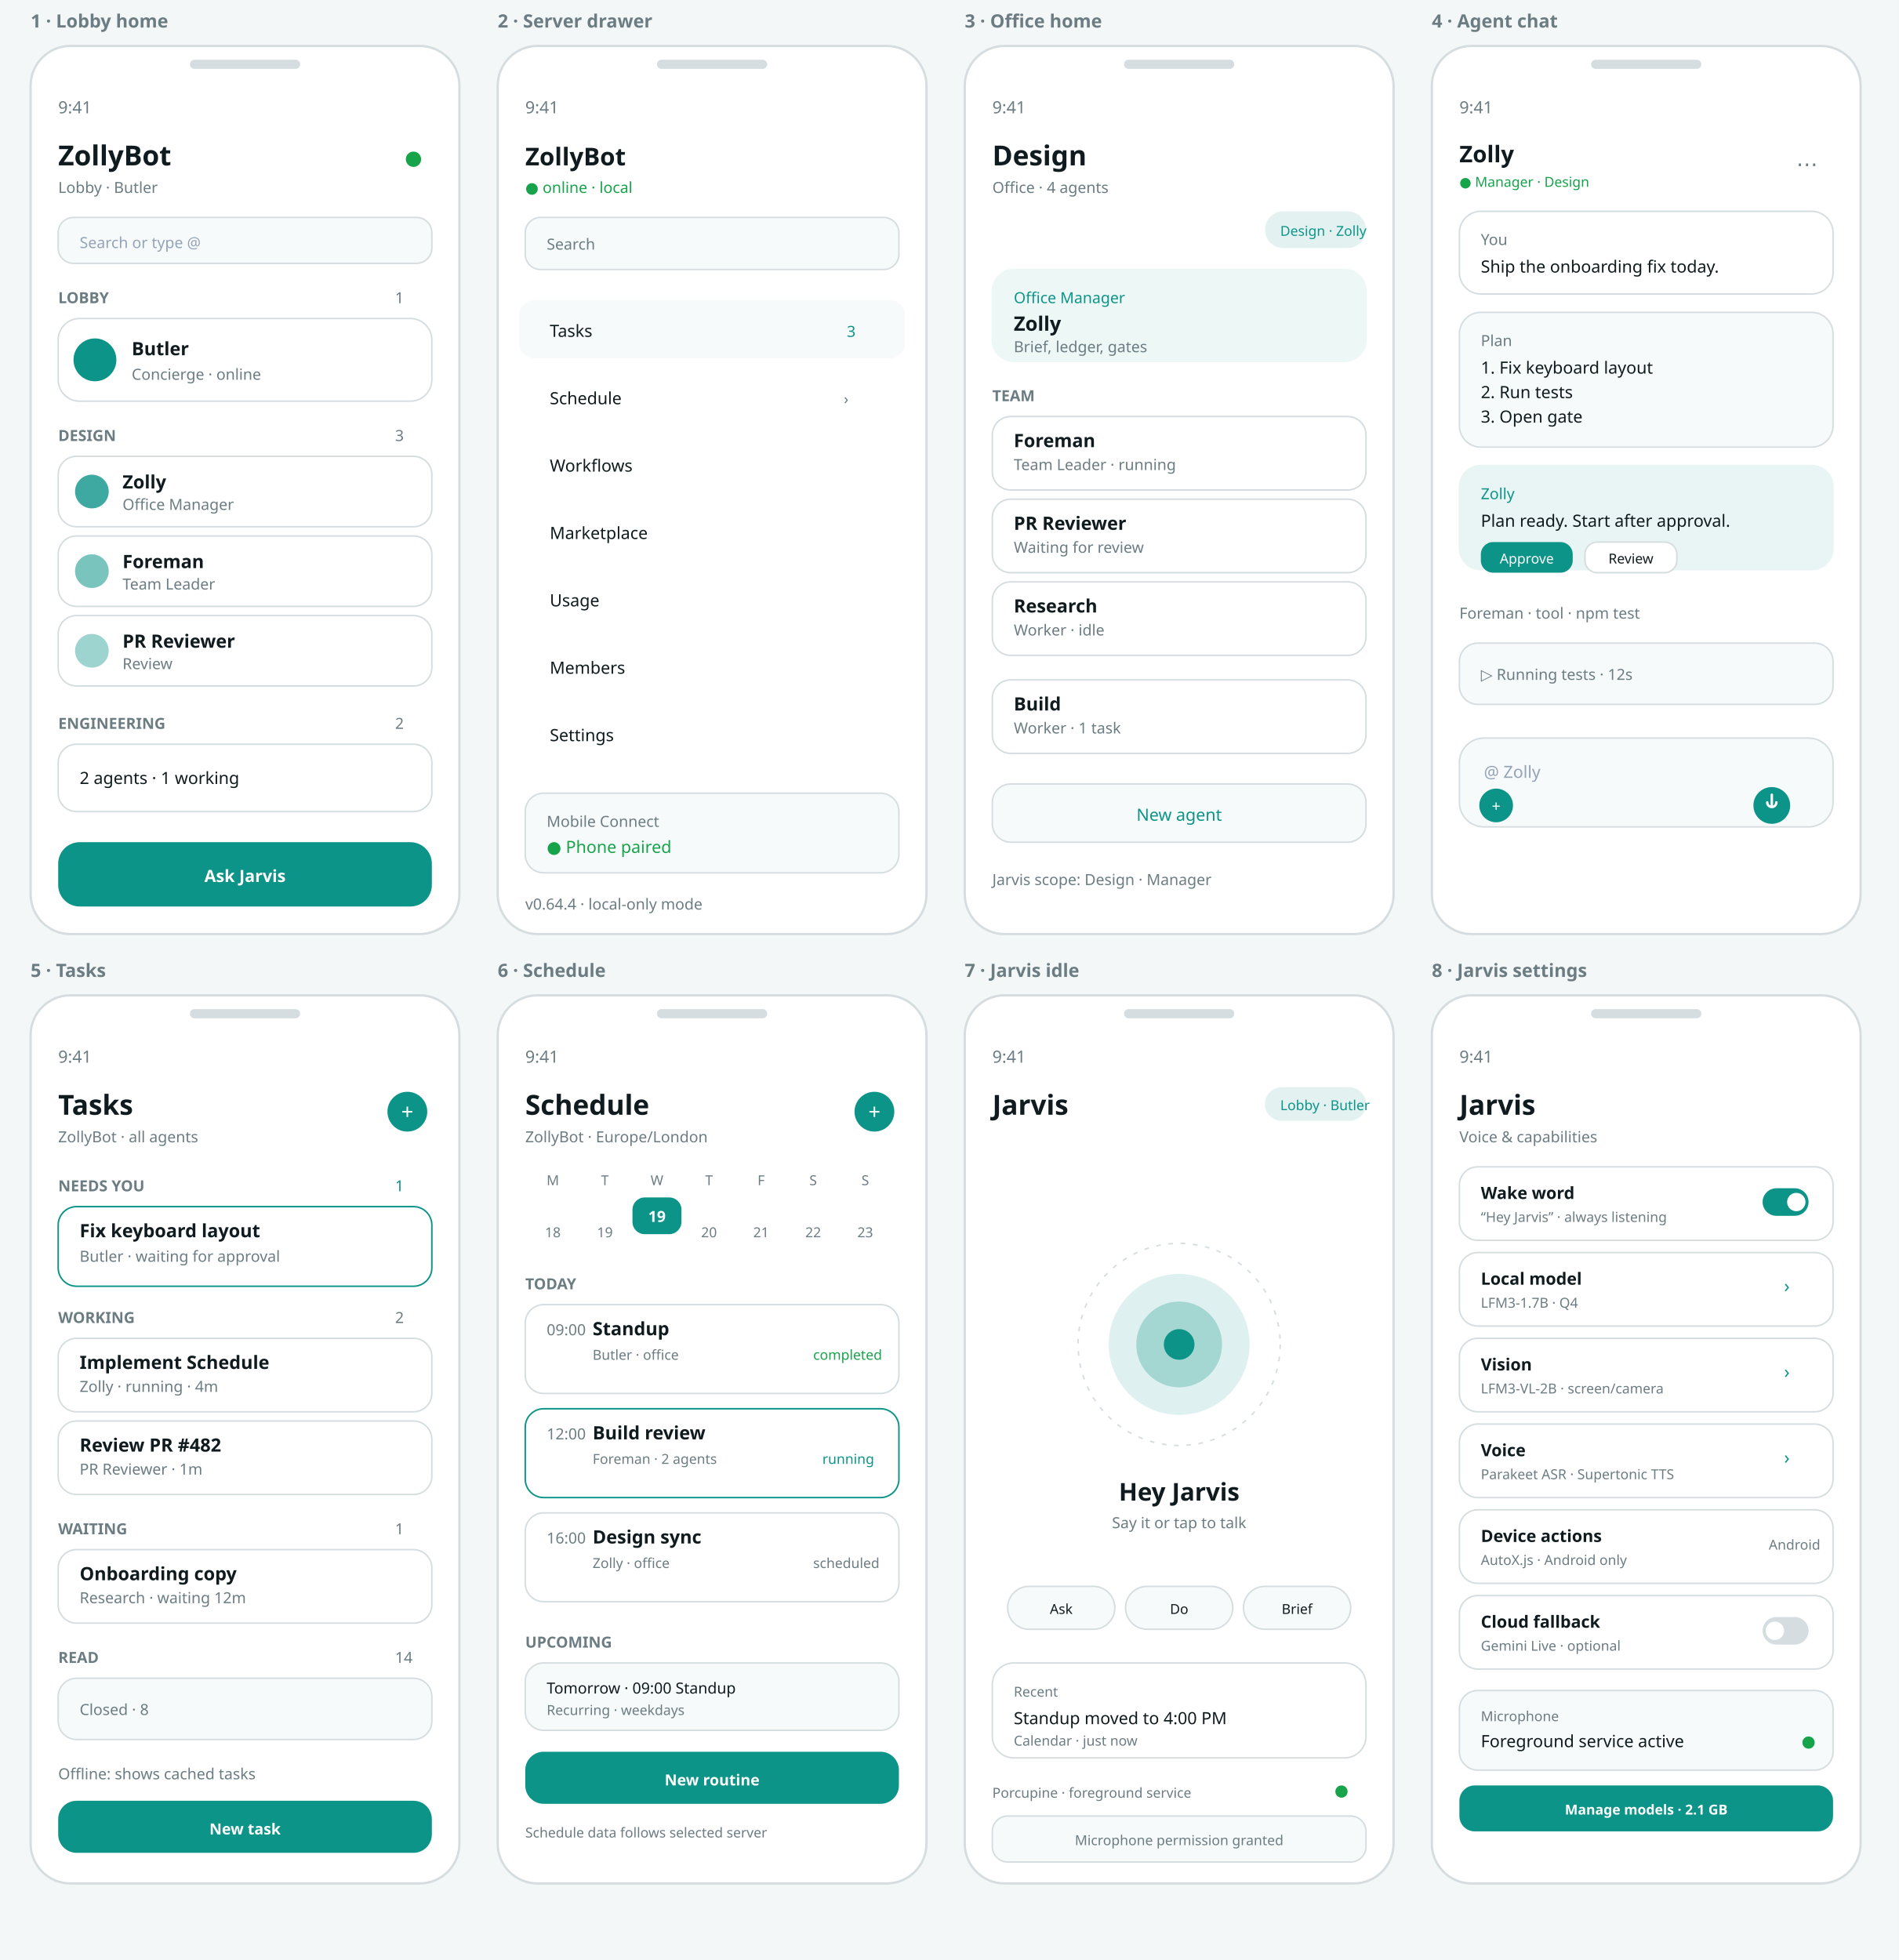
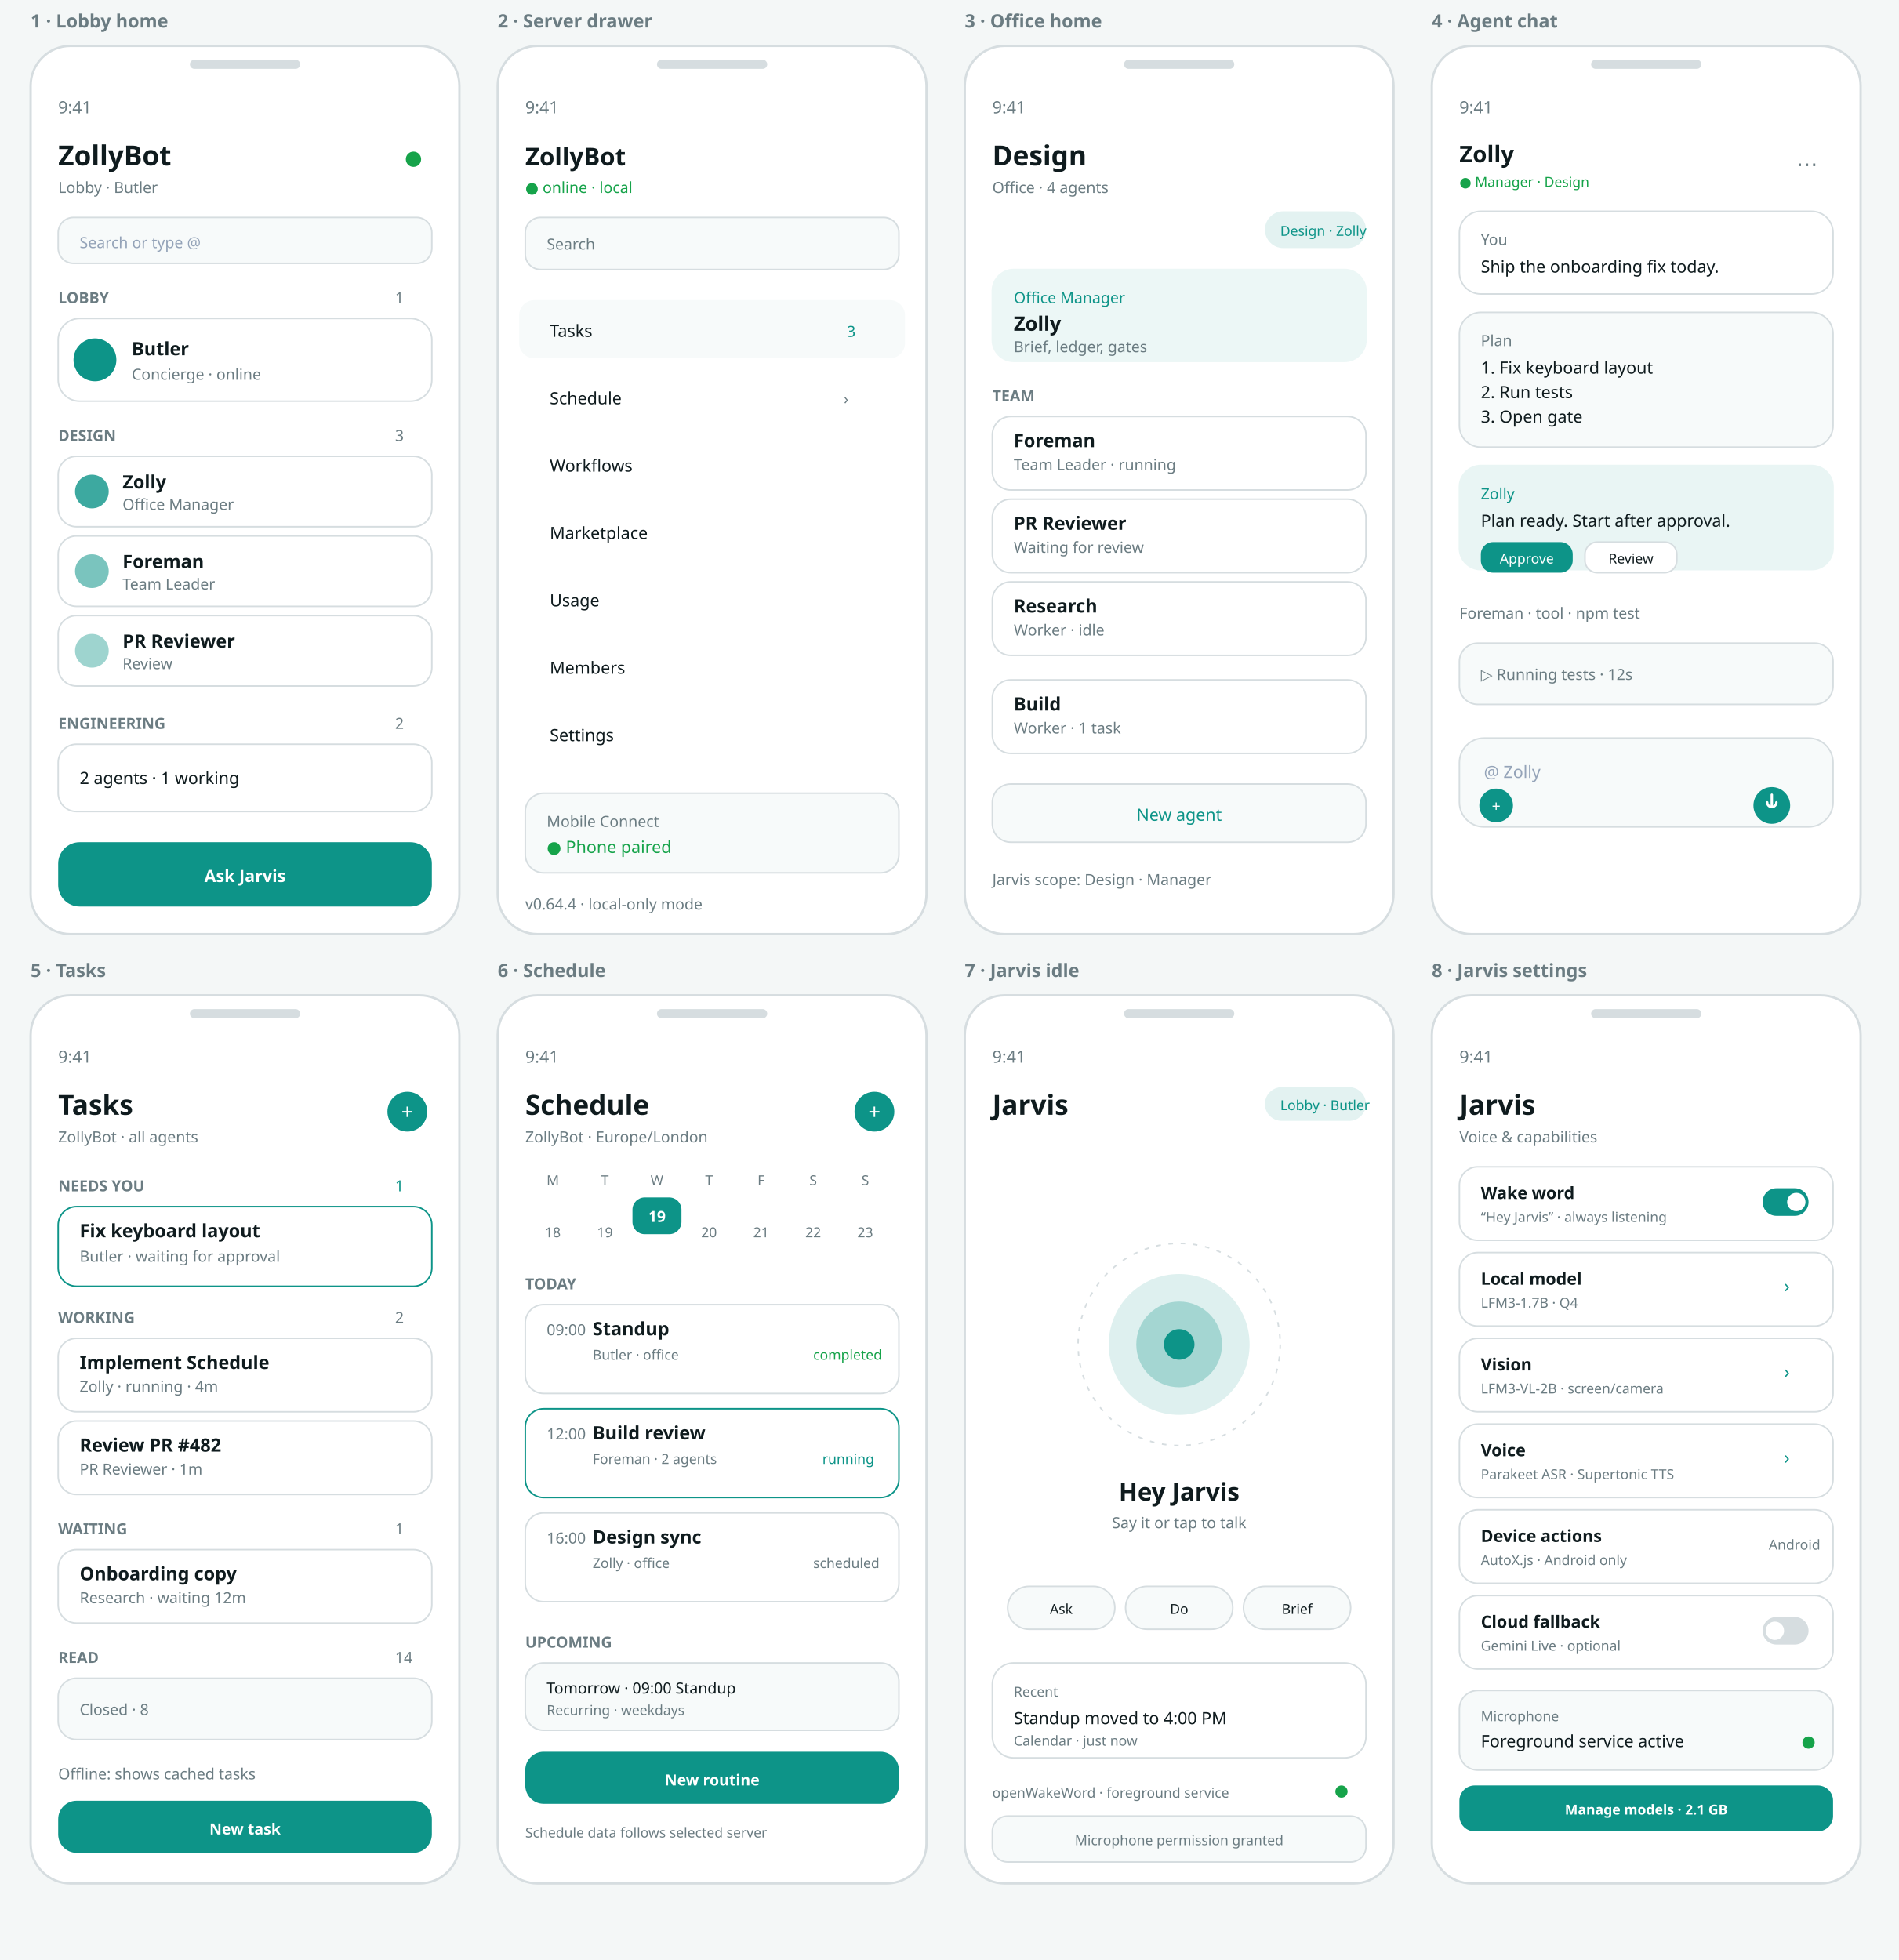
<svg xmlns="http://www.w3.org/2000/svg" viewBox="0 0 1240 1280" width="1240" font-family="ui-sans-serif, system-ui, sans-serif">
  <rect width="1240" height="1280" fill="#f4f7f7" />
  <g font-size="12" fill="#6b7c82" font-weight="600">
    <text x="20" y="18">1 · Lobby home</text>
    <text x="325" y="18">2 · Server drawer</text>
    <text x="630" y="18">3 · Office home</text>
    <text x="935" y="18">4 · Agent chat</text>
    <text x="20" y="638">5 · Tasks</text>
    <text x="325" y="638">6 · Schedule</text>
    <text x="630" y="638">7 · Jarvis idle</text>
    <text x="935" y="638">8 · Jarvis settings</text>
  </g>
  <g transform="translate(20 30)">
    <rect width="280" height="580" rx="26" fill="#fff" stroke="#d6dde0" stroke-width="1.5" />
    <rect x="104" y="9" width="72" height="6" rx="3" fill="#d6dde0" />
    <text x="18" y="44" font-size="11" fill="#6b7c82">9:41</text>
    <text x="18" y="78" font-size="18" font-weight="700" fill="#0f1b1e">ZollyBot</text>
    <text x="18" y="96" font-size="10" fill="#6b7c82">Lobby · Butler</text>
    <circle cx="250" cy="74" r="5" fill="#16a34a" />
    <rect x="18" y="112" width="244" height="30" rx="10" fill="#f7fafa" stroke="#d6dde0" />
    <text x="32" y="132" font-size="10" fill="#94a3b8">Search or type @</text>
    <text x="18" y="168" font-size="10" font-weight="700" fill="#6b7c82">LOBBY</text>
    <text x="238" y="168" font-size="10" fill="#6b7c82">1</text>
    <rect x="18" y="178" width="244" height="54" rx="14" fill="#fff" stroke="#d6dde0" />
    <circle cx="42" cy="205" r="14" fill="#0d9488" />
    <text x="66" y="202" font-size="12" font-weight="600" fill="#0f1b1e">Butler</text>
    <text x="66" y="218" font-size="10" fill="#6b7c82">Concierge · online</text>
    <text x="18" y="258" font-size="10" font-weight="700" fill="#6b7c82">DESIGN</text>
    <text x="238" y="258" font-size="10" fill="#6b7c82">3</text>
    <rect x="18" y="268" width="244" height="46" rx="12" fill="#fff" stroke="#d6dde0" />
    <circle cx="40" cy="291" r="11" fill="#0d9488" opacity="0.8" />
    <text x="60" y="289" font-size="12" font-weight="600" fill="#0f1b1e">Zolly</text>
    <text x="60" y="303" font-size="10" fill="#6b7c82">Office Manager</text>
    <rect x="18" y="320" width="244" height="46" rx="12" fill="#fff" stroke="#d6dde0" />
    <circle cx="40" cy="343" r="11" fill="#0d9488" opacity="0.55" />
    <text x="60" y="341" font-size="12" font-weight="600" fill="#0f1b1e">Foreman</text>
    <text x="60" y="355" font-size="10" fill="#6b7c82">Team Leader</text>
    <rect x="18" y="372" width="244" height="46" rx="12" fill="#fff" stroke="#d6dde0" />
    <circle cx="40" cy="395" r="11" fill="#0d9488" opacity="0.4" />
    <text x="60" y="393" font-size="12" font-weight="600" fill="#0f1b1e">PR Reviewer</text>
    <text x="60" y="407" font-size="10" fill="#6b7c82">Review</text>
    <text x="18" y="446" font-size="10" font-weight="700" fill="#6b7c82">ENGINEERING</text>
    <text x="238" y="446" font-size="10" fill="#6b7c82">2</text>
    <rect x="18" y="456" width="244" height="44" rx="12" fill="#fff" stroke="#d6dde0" />
    <text x="32" y="482" font-size="11" fill="#0f1b1e">2 agents · 1 working</text>
    <rect x="18" y="520" width="244" height="42" rx="14" fill="#0d9488" />
    <text x="140" y="546" text-anchor="middle" font-size="11" font-weight="700" fill="#fff">Ask Jarvis</text>
  </g>
  <g transform="translate(325 30)">
    <rect width="280" height="580" rx="26" fill="#fff" stroke="#d6dde0" stroke-width="1.5" />
    <rect x="104" y="9" width="72" height="6" rx="3" fill="#d6dde0" />
    <text x="18" y="44" font-size="11" fill="#6b7c82">9:41</text>
    <text x="18" y="78" font-size="16" font-weight="700" fill="#0f1b1e">ZollyBot</text>
    <text x="18" y="96" font-size="10" fill="#16a34a">● online · local</text>
    <rect x="18" y="112" width="244" height="34" rx="10" fill="#f7fafa" stroke="#d6dde0" />
    <text x="32" y="133" font-size="10" fill="#6b7c82">Search</text>
    <g font-size="11" fill="#0f1b1e">
      <rect x="14" y="166" width="252" height="38" rx="10" fill="#f7fafa" />
      <text x="34" y="190">Tasks</text>
      <text x="228" y="190" font-size="10" fill="#0d9488">3</text>
      <rect x="14" y="210" width="252" height="38" rx="10" fill="#fff" />
      <text x="34" y="234">Schedule</text>
      <text x="226" y="234" font-size="10" fill="#6b7c82">›</text>
      <rect x="14" y="254" width="252" height="38" rx="10" fill="#fff" />
      <text x="34" y="278">Workflows</text>
      <rect x="14" y="298" width="252" height="38" rx="10" fill="#fff" />
      <text x="34" y="322">Marketplace</text>
      <rect x="14" y="342" width="252" height="38" rx="10" fill="#fff" />
      <text x="34" y="366">Usage</text>
      <rect x="14" y="386" width="252" height="38" rx="10" fill="#fff" />
      <text x="34" y="410">Members</text>
      <rect x="14" y="430" width="252" height="38" rx="10" fill="#fff" />
      <text x="34" y="454">Settings</text>
    </g>
    <rect x="18" y="488" width="244" height="52" rx="12" fill="#f7fafa" stroke="#d6dde0" />
    <text x="32" y="510" font-size="10" fill="#6b7c82">Mobile Connect</text>
    <text x="32" y="527" font-size="11" fill="#16a34a">● Phone paired</text>
    <text x="18" y="564" font-size="10" fill="#6b7c82">v0.64.4 · local-only mode</text>
  </g>
  <g transform="translate(630 30)">
    <rect width="280" height="580" rx="26" fill="#fff" stroke="#d6dde0" stroke-width="1.5" />
    <rect x="104" y="9" width="72" height="6" rx="3" fill="#d6dde0" />
    <text x="18" y="44" font-size="11" fill="#6b7c82">9:41</text>
    <text x="18" y="78" font-size="18" font-weight="700" fill="#0f1b1e">Design</text>
    <text x="18" y="96" font-size="10" fill="#6b7c82">Office · 4 agents</text>
    <rect x="196" y="108" width="66" height="24" rx="12" fill="#0d9488" opacity="0.12" />
    <text x="206" y="124" font-size="9" fill="#0d9488">Design · Zolly</text>
    <rect x="18" y="146" width="244" height="60" rx="14" fill="#0d9488" opacity="0.08" stroke="#0d9488" />
    <text x="32" y="168" font-size="10" fill="#0d9488">Office Manager</text>
    <text x="32" y="186" font-size="13" font-weight="600" fill="#0f1b1e">Zolly</text>
    <text x="32" y="200" font-size="10" fill="#6b7c82">Brief, ledger, gates</text>
    <text x="18" y="232" font-size="10" font-weight="700" fill="#6b7c82">TEAM</text>
    <rect x="18" y="242" width="244" height="48" rx="12" fill="#fff" stroke="#d6dde0" />
    <text x="32" y="262" font-size="12" font-weight="600" fill="#0f1b1e">Foreman</text>
    <text x="32" y="277" font-size="10" fill="#6b7c82">Team Leader · running</text>
    <rect x="18" y="296" width="244" height="48" rx="12" fill="#fff" stroke="#d6dde0" />
    <text x="32" y="316" font-size="12" font-weight="600" fill="#0f1b1e">PR Reviewer</text>
    <text x="32" y="331" font-size="10" fill="#6b7c82">Waiting for review</text>
    <rect x="18" y="350" width="244" height="48" rx="12" fill="#fff" stroke="#d6dde0" />
    <text x="32" y="370" font-size="12" font-weight="600" fill="#0f1b1e">Research</text>
    <text x="32" y="385" font-size="10" fill="#6b7c82">Worker · idle</text>
    <rect x="18" y="414" width="244" height="48" rx="12" fill="#fff" stroke="#d6dde0" />
    <text x="32" y="434" font-size="12" font-weight="600" fill="#0f1b1e">Build</text>
    <text x="32" y="449" font-size="10" fill="#6b7c82">Worker · 1 task</text>
    <rect x="18" y="482" width="244" height="38" rx="12" fill="#f7fafa" stroke="#d6dde0" />
    <text x="140" y="506" text-anchor="middle" font-size="11" fill="#0d9488">New agent</text>
    <text x="18" y="548" font-size="10" fill="#6b7c82">Jarvis scope: Design · Manager</text>
  </g>
  <g transform="translate(935 30)">
    <rect width="280" height="580" rx="26" fill="#fff" stroke="#d6dde0" stroke-width="1.5" />
    <rect x="104" y="9" width="72" height="6" rx="3" fill="#d6dde0" />
    <text x="18" y="44" font-size="11" fill="#6b7c82">9:41</text>
    <text x="18" y="76" font-size="15" font-weight="700" fill="#0f1b1e">Zolly</text>
    <text x="18" y="92" font-size="9" fill="#16a34a">● Manager · Design</text>
    <text x="238" y="82" font-size="14" fill="#6b7c82">⋯</text>
    <rect x="18" y="108" width="244" height="54" rx="14" fill="#fff" stroke="#d6dde0" />
    <text x="32" y="130" font-size="10" fill="#6b7c82">You</text>
    <text x="32" y="148" font-size="11" fill="#0f1b1e">Ship the onboarding fix today.</text>
    <rect x="18" y="174" width="244" height="88" rx="14" fill="#f7fafa" stroke="#d6dde0" />
    <text x="32" y="196" font-size="10" fill="#6b7c82">Plan</text>
    <text x="32" y="214" font-size="11" fill="#0f1b1e">1. Fix keyboard layout</text>
    <text x="32" y="230" font-size="11" fill="#0f1b1e">2. Run tests</text>
    <text x="32" y="246" font-size="11" fill="#0f1b1e">3. Open gate</text>
    <rect x="18" y="274" width="244" height="68" rx="14" fill="#0d9488" opacity="0.09" stroke="#0d9488" />
    <text x="32" y="296" font-size="10" fill="#0d9488">Zolly</text>
    <text x="32" y="314" font-size="11" fill="#0f1b1e">Plan ready. Start after approval.</text>
    <rect x="32" y="324" width="60" height="20" rx="8" fill="#0d9488" />
    <text x="62" y="338" text-anchor="middle" font-size="9" fill="#fff">Approve</text>
    <rect x="100" y="324" width="60" height="20" rx="8" fill="#fff" stroke="#d6dde0" />
    <text x="130" y="338" text-anchor="middle" font-size="9" fill="#0f1b1e">Review</text>
    <text x="18" y="374" font-size="10" fill="#6b7c82">Foreman · tool · npm test</text>
    <rect x="18" y="390" width="244" height="40" rx="12" fill="#f7fafa" stroke="#d6dde0" />
    <text x="32" y="414" font-size="10" fill="#6b7c82">▷ Running tests · 12s</text>
    <rect x="18" y="452" width="244" height="58" rx="16" fill="#f7fafa" stroke="#d6dde0" />
    <text x="34" y="478" font-size="11" fill="#94a3b8">@ Zolly</text>
    <circle cx="42" cy="496" r="11" fill="#0d9488" />
    <text x="42" y="500" text-anchor="middle" font-size="10" fill="#fff">+</text>
    <circle cx="222" cy="496" r="12" fill="#0d9488" />
    <path d="M222 489v8m-3-3a3 3 0 0 0 6 0" stroke="#fff" stroke-width="1.6" fill="none" stroke-linecap="round" />
  </g>
  <g transform="translate(20 650)">
    <rect width="280" height="580" rx="26" fill="#fff" stroke="#d6dde0" stroke-width="1.5" />
    <rect x="104" y="9" width="72" height="6" rx="3" fill="#d6dde0" />
    <text x="18" y="44" font-size="11" fill="#6b7c82">9:41</text>
    <text x="18" y="78" font-size="18" font-weight="700" fill="#0f1b1e">Tasks</text>
    <text x="18" y="96" font-size="10" fill="#6b7c82">ZollyBot · all agents</text>
    <circle cx="246" cy="76" r="13" fill="#0d9488" />
    <text x="246" y="81" text-anchor="middle" font-size="14" fill="#fff">+</text>
    <text x="18" y="128" font-size="10" font-weight="700" fill="#6b7c82">NEEDS YOU</text>
    <text x="238" y="128" font-size="10" fill="#0d9488">1</text>
    <rect x="18" y="138" width="244" height="52" rx="12" fill="#fff" stroke="#0d9488" />
    <text x="32" y="158" font-size="12" font-weight="600" fill="#0f1b1e">Fix keyboard layout</text>
    <text x="32" y="174" font-size="10" fill="#6b7c82">Butler · waiting for approval</text>
    <text x="18" y="214" font-size="10" font-weight="700" fill="#6b7c82">WORKING</text>
    <text x="238" y="214" font-size="10" fill="#6b7c82">2</text>
    <rect x="18" y="224" width="244" height="48" rx="12" fill="#fff" stroke="#d6dde0" />
    <text x="32" y="244" font-size="12" font-weight="600" fill="#0f1b1e">Implement Schedule</text>
    <text x="32" y="259" font-size="10" fill="#6b7c82">Zolly · running · 4m</text>
    <rect x="18" y="278" width="244" height="48" rx="12" fill="#fff" stroke="#d6dde0" />
    <text x="32" y="298" font-size="12" font-weight="600" fill="#0f1b1e">Review PR #482</text>
    <text x="32" y="313" font-size="10" fill="#6b7c82">PR Reviewer · 1m</text>
    <text x="18" y="352" font-size="10" font-weight="700" fill="#6b7c82">WAITING</text>
    <text x="238" y="352" font-size="10" fill="#6b7c82">1</text>
    <rect x="18" y="362" width="244" height="48" rx="12" fill="#fff" stroke="#d6dde0" />
    <text x="32" y="382" font-size="12" font-weight="600" fill="#0f1b1e">Onboarding copy</text>
    <text x="32" y="397" font-size="10" fill="#6b7c82">Research · waiting 12m</text>
    <text x="18" y="436" font-size="10" font-weight="700" fill="#6b7c82">READ</text>
    <text x="238" y="436" font-size="10" fill="#6b7c82">14</text>
    <rect x="18" y="446" width="244" height="40" rx="12" fill="#f7fafa" stroke="#d6dde0" />
    <text x="32" y="470" font-size="10" fill="#6b7c82">Closed · 8</text>
    <text x="18" y="512" font-size="10" fill="#6b7c82">Offline: shows cached tasks</text>
    <rect x="18" y="526" width="244" height="34" rx="12" fill="#0d9488" />
    <text x="140" y="548" text-anchor="middle" font-size="10" font-weight="700" fill="#fff">New task</text>
  </g>
  <g transform="translate(325 650)">
    <rect width="280" height="580" rx="26" fill="#fff" stroke="#d6dde0" stroke-width="1.5" />
    <rect x="104" y="9" width="72" height="6" rx="3" fill="#d6dde0" />
    <text x="18" y="44" font-size="11" fill="#6b7c82">9:41</text>
    <text x="18" y="78" font-size="18" font-weight="700" fill="#0f1b1e">Schedule</text>
    <text x="18" y="96" font-size="10" fill="#6b7c82">ZollyBot · Europe/London</text>
    <circle cx="246" cy="76" r="13" fill="#0d9488" />
    <text x="246" y="81" text-anchor="middle" font-size="14" fill="#fff">+</text>
    <g font-size="9" fill="#6b7c82" text-anchor="middle">
      <text x="36" y="124">M</text>
      <text x="70" y="124">T</text>
      <text x="104" y="124">W</text>
      <text x="138" y="124">T</text>
      <text x="172" y="124">F</text>
      <text x="206" y="124">S</text>
      <text x="240" y="124">S</text>
      <rect x="88" y="132" width="32" height="24" rx="8" fill="#0d9488" />
      <text x="104" y="148" fill="#fff" font-size="10" font-weight="700">19</text>
      <text x="36" y="158">18</text>
      <text x="70" y="158">19</text>
      <text x="138" y="158">20</text>
      <text x="172" y="158">21</text>
      <text x="206" y="158">22</text>
      <text x="240" y="158">23</text>
    </g>
    <text x="18" y="192" font-size="10" font-weight="700" fill="#6b7c82">TODAY</text>
    <rect x="18" y="202" width="244" height="58" rx="12" fill="#fff" stroke="#d6dde0" />
    <text x="32" y="222" font-size="10" fill="#6b7c82">09:00</text>
    <text x="62" y="222" font-size="12" font-weight="600" fill="#0f1b1e">Standup</text>
    <text x="62" y="238" font-size="9" fill="#6b7c82">Butler · office</text>
    <text x="206" y="238" font-size="9" fill="#16a34a">completed</text>
    <rect x="18" y="270" width="244" height="58" rx="12" fill="#fff" stroke="#0d9488" />
    <text x="32" y="290" font-size="10" fill="#6b7c82">12:00</text>
    <text x="62" y="290" font-size="12" font-weight="600" fill="#0f1b1e">Build review</text>
    <text x="62" y="306" font-size="9" fill="#6b7c82">Foreman · 2 agents</text>
    <text x="212" y="306" font-size="9" fill="#0d9488">running</text>
    <rect x="18" y="338" width="244" height="58" rx="12" fill="#fff" stroke="#d6dde0" />
    <text x="32" y="358" font-size="10" fill="#6b7c82">16:00</text>
    <text x="62" y="358" font-size="12" font-weight="600" fill="#0f1b1e">Design sync</text>
    <text x="62" y="374" font-size="9" fill="#6b7c82">Zolly · office</text>
    <text x="206" y="374" font-size="9" fill="#6b7c82">scheduled</text>
    <text x="18" y="426" font-size="10" font-weight="700" fill="#6b7c82">UPCOMING</text>
    <rect x="18" y="436" width="244" height="44" rx="12" fill="#f7fafa" stroke="#d6dde0" />
    <text x="32" y="456" font-size="10" fill="#0f1b1e">Tomorrow · 09:00 Standup</text>
    <text x="32" y="470" font-size="9" fill="#6b7c82">Recurring · weekdays</text>
    <rect x="18" y="494" width="244" height="34" rx="12" fill="#0d9488" />
    <text x="140" y="516" text-anchor="middle" font-size="10" font-weight="700" fill="#fff">New routine</text>
    <text x="18" y="550" font-size="9" fill="#6b7c82">Schedule data follows selected server</text>
  </g>
  <g transform="translate(630 650)">
    <rect width="280" height="580" rx="26" fill="#fff" stroke="#d6dde0" stroke-width="1.5" />
    <rect x="104" y="9" width="72" height="6" rx="3" fill="#d6dde0" />
    <text x="18" y="44" font-size="11" fill="#6b7c82">9:41</text>
    <text x="18" y="78" font-size="18" font-weight="700" fill="#0f1b1e">Jarvis</text>
    <rect x="196" y="60" width="66" height="22" rx="11" fill="#0d9488" opacity="0.12" />
    <text x="206" y="75" font-size="9" fill="#0d9488">Lobby · Butler</text>
    <circle cx="140" cy="228" r="66" fill="none" stroke="#d6dde0" stroke-dasharray="3 5" />
    <circle cx="140" cy="228" r="46" fill="#0d9488" opacity="0.14" />
    <circle cx="140" cy="228" r="28" fill="#0d9488" opacity="0.28" />
    <circle cx="140" cy="228" r="10" fill="#0d9488" />
    <text x="140" y="330" text-anchor="middle" font-size="16" font-weight="700" fill="#0f1b1e">Hey Jarvis</text>
    <text x="140" y="348" text-anchor="middle" font-size="10" fill="#6b7c82">Say it or tap to talk</text>
    <g font-size="9" fill="#0f1b1e">
      <rect x="28" y="386" width="70" height="28" rx="14" fill="#f7fafa" stroke="#d6dde0" />
      <text x="63" y="404" text-anchor="middle">Ask</text>
      <rect x="105" y="386" width="70" height="28" rx="14" fill="#f7fafa" stroke="#d6dde0" />
      <text x="140" y="404" text-anchor="middle">Do</text>
      <rect x="182" y="386" width="70" height="28" rx="14" fill="#f7fafa" stroke="#d6dde0" />
      <text x="217" y="404" text-anchor="middle">Brief</text>
    </g>
    <rect x="18" y="436" width="244" height="62" rx="14" fill="#fff" stroke="#d6dde0" />
    <text x="32" y="458" font-size="9" fill="#6b7c82">Recent</text>
    <text x="32" y="476" font-size="11" fill="#0f1b1e">Standup moved to 4:00 PM</text>
    <text x="32" y="490" font-size="9" fill="#6b7c82">Calendar · just now</text>
-     <text x="18" y="524" font-size="9" fill="#6b7c82">Porcupine · foreground service</text>
+     <text x="18" y="524" font-size="9" fill="#6b7c82">openWakeWord · foreground service</text>
    <circle cx="246" cy="520" r="4" fill="#16a34a" />
    <rect x="18" y="536" width="244" height="30" rx="10" fill="#f7fafa" stroke="#d6dde0" />
    <text x="140" y="555" text-anchor="middle" font-size="9" fill="#6b7c82">Microphone permission granted</text>
  </g>
  <g transform="translate(935 650)">
    <rect width="280" height="580" rx="26" fill="#fff" stroke="#d6dde0" stroke-width="1.5" />
    <rect x="104" y="9" width="72" height="6" rx="3" fill="#d6dde0" />
    <text x="18" y="44" font-size="11" fill="#6b7c82">9:41</text>
    <text x="18" y="78" font-size="18" font-weight="700" fill="#0f1b1e">Jarvis</text>
    <text x="18" y="96" font-size="10" fill="#6b7c82">Voice &amp; capabilities</text>
    <rect x="18" y="112" width="244" height="48" rx="12" fill="#fff" stroke="#d6dde0" />
    <text x="32" y="133" font-size="11" font-weight="600" fill="#0f1b1e">Wake word</text>
    <text x="32" y="148" font-size="9" fill="#6b7c82">“Hey Jarvis” · always listening</text>
    <rect x="216" y="126" width="30" height="18" rx="9" fill="#0d9488" />
    <circle cx="238" cy="135" r="6" fill="#fff" />
    <rect x="18" y="168" width="244" height="48" rx="12" fill="#fff" stroke="#d6dde0" />
    <text x="32" y="189" font-size="11" font-weight="600" fill="#0f1b1e">Local model</text>
    <text x="32" y="204" font-size="9" fill="#6b7c82">LFM3-1.7B · Q4</text>
    <text x="230" y="194" font-size="12" fill="#0d9488">›</text>
    <rect x="18" y="224" width="244" height="48" rx="12" fill="#fff" stroke="#d6dde0" />
    <text x="32" y="245" font-size="11" font-weight="600" fill="#0f1b1e">Vision</text>
    <text x="32" y="260" font-size="9" fill="#6b7c82">LFM3-VL-2B · screen/camera</text>
    <text x="230" y="250" font-size="12" fill="#0d9488">›</text>
    <rect x="18" y="280" width="244" height="48" rx="12" fill="#fff" stroke="#d6dde0" />
    <text x="32" y="301" font-size="11" font-weight="600" fill="#0f1b1e">Voice</text>
    <text x="32" y="316" font-size="9" fill="#6b7c82">Parakeet ASR · Supertonic TTS</text>
    <text x="230" y="306" font-size="12" fill="#0d9488">›</text>
    <rect x="18" y="336" width="244" height="48" rx="12" fill="#fff" stroke="#d6dde0" />
    <text x="32" y="357" font-size="11" font-weight="600" fill="#0f1b1e">Device actions</text>
    <text x="32" y="372" font-size="9" fill="#6b7c82">AutoX.js · Android only</text>
    <text x="220" y="362" font-size="9" fill="#6b7c82">Android</text>
    <rect x="18" y="392" width="244" height="48" rx="12" fill="#fff" stroke="#d6dde0" />
    <text x="32" y="413" font-size="11" font-weight="600" fill="#0f1b1e">Cloud fallback</text>
    <text x="32" y="428" font-size="9" fill="#6b7c82">Gemini Live · optional</text>
    <rect x="216" y="406" width="30" height="18" rx="9" fill="#d6dde0" />
    <circle cx="224" cy="415" r="6" fill="#fff" />
    <rect x="18" y="454" width="244" height="52" rx="12" fill="#f7fafa" stroke="#d6dde0" />
    <text x="32" y="474" font-size="9" fill="#6b7c82">Microphone</text>
    <text x="32" y="491" font-size="11" fill="#0f1b1e">Foreground service active</text>
    <circle cx="246" cy="488" r="4" fill="#16a34a" />
    <rect x="18" y="516" width="244" height="30" rx="10" fill="#0d9488" />
    <text x="140" y="535" text-anchor="middle" font-size="9" font-weight="700" fill="#fff">Manage models · 2.1 GB</text>
  </g>
</svg>
